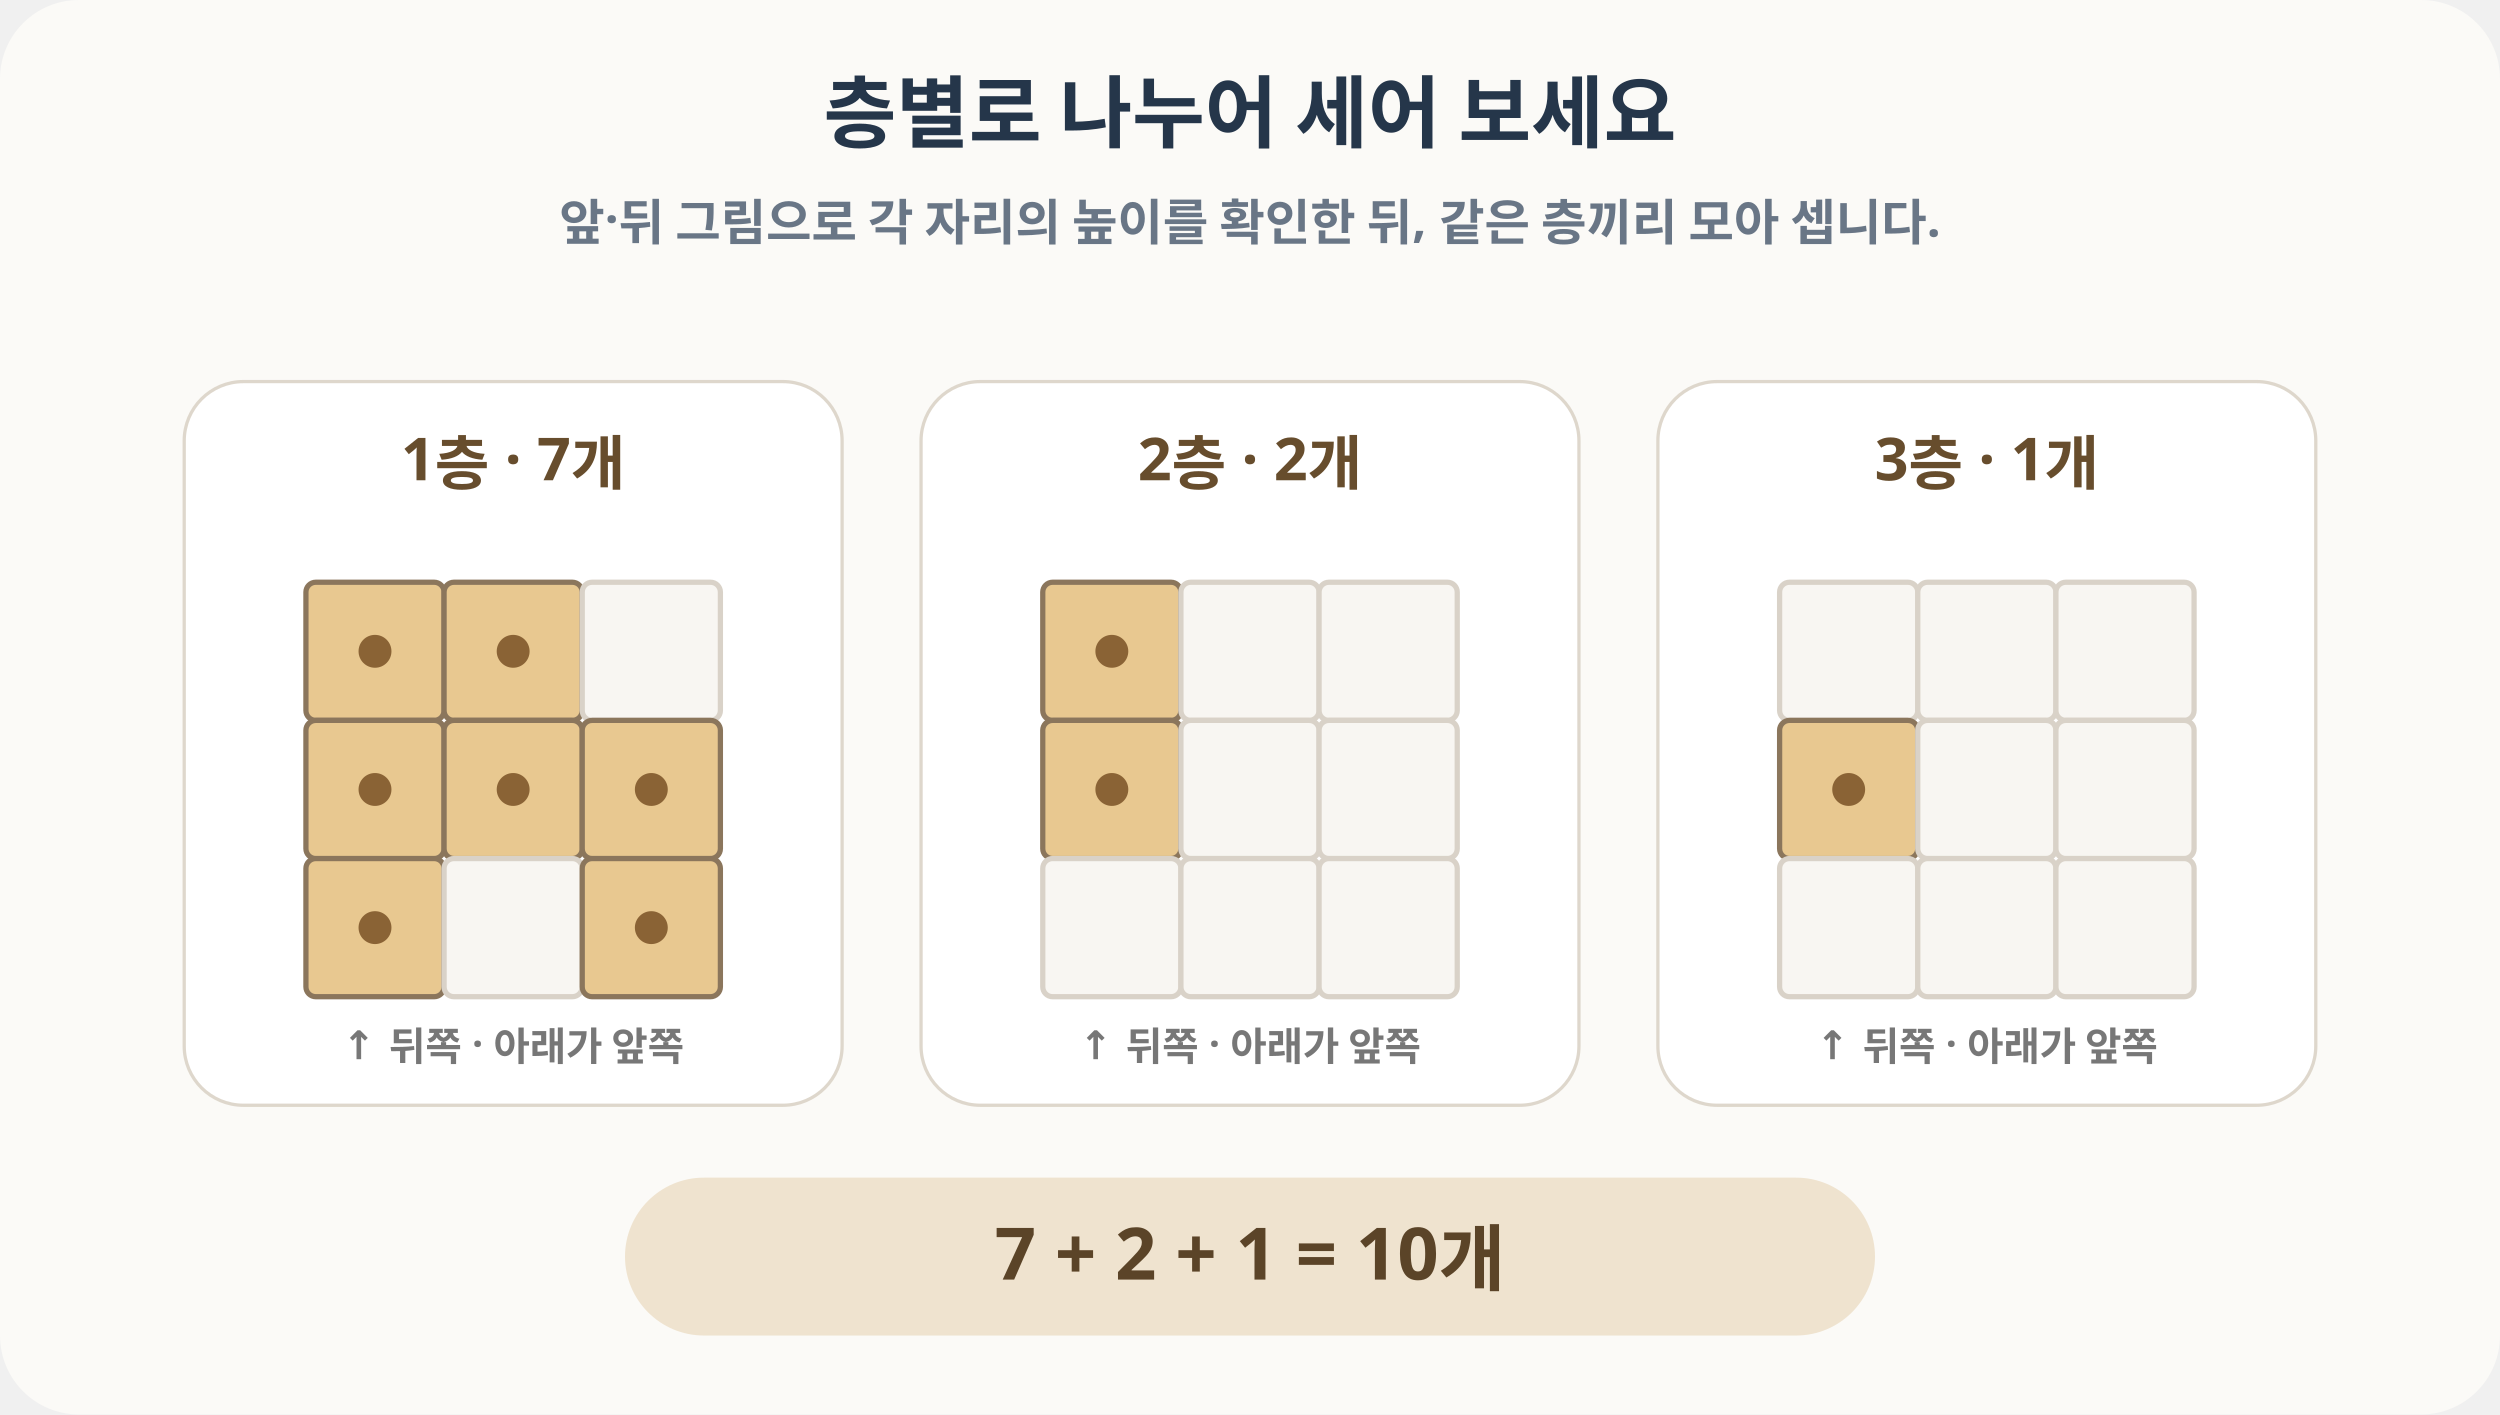
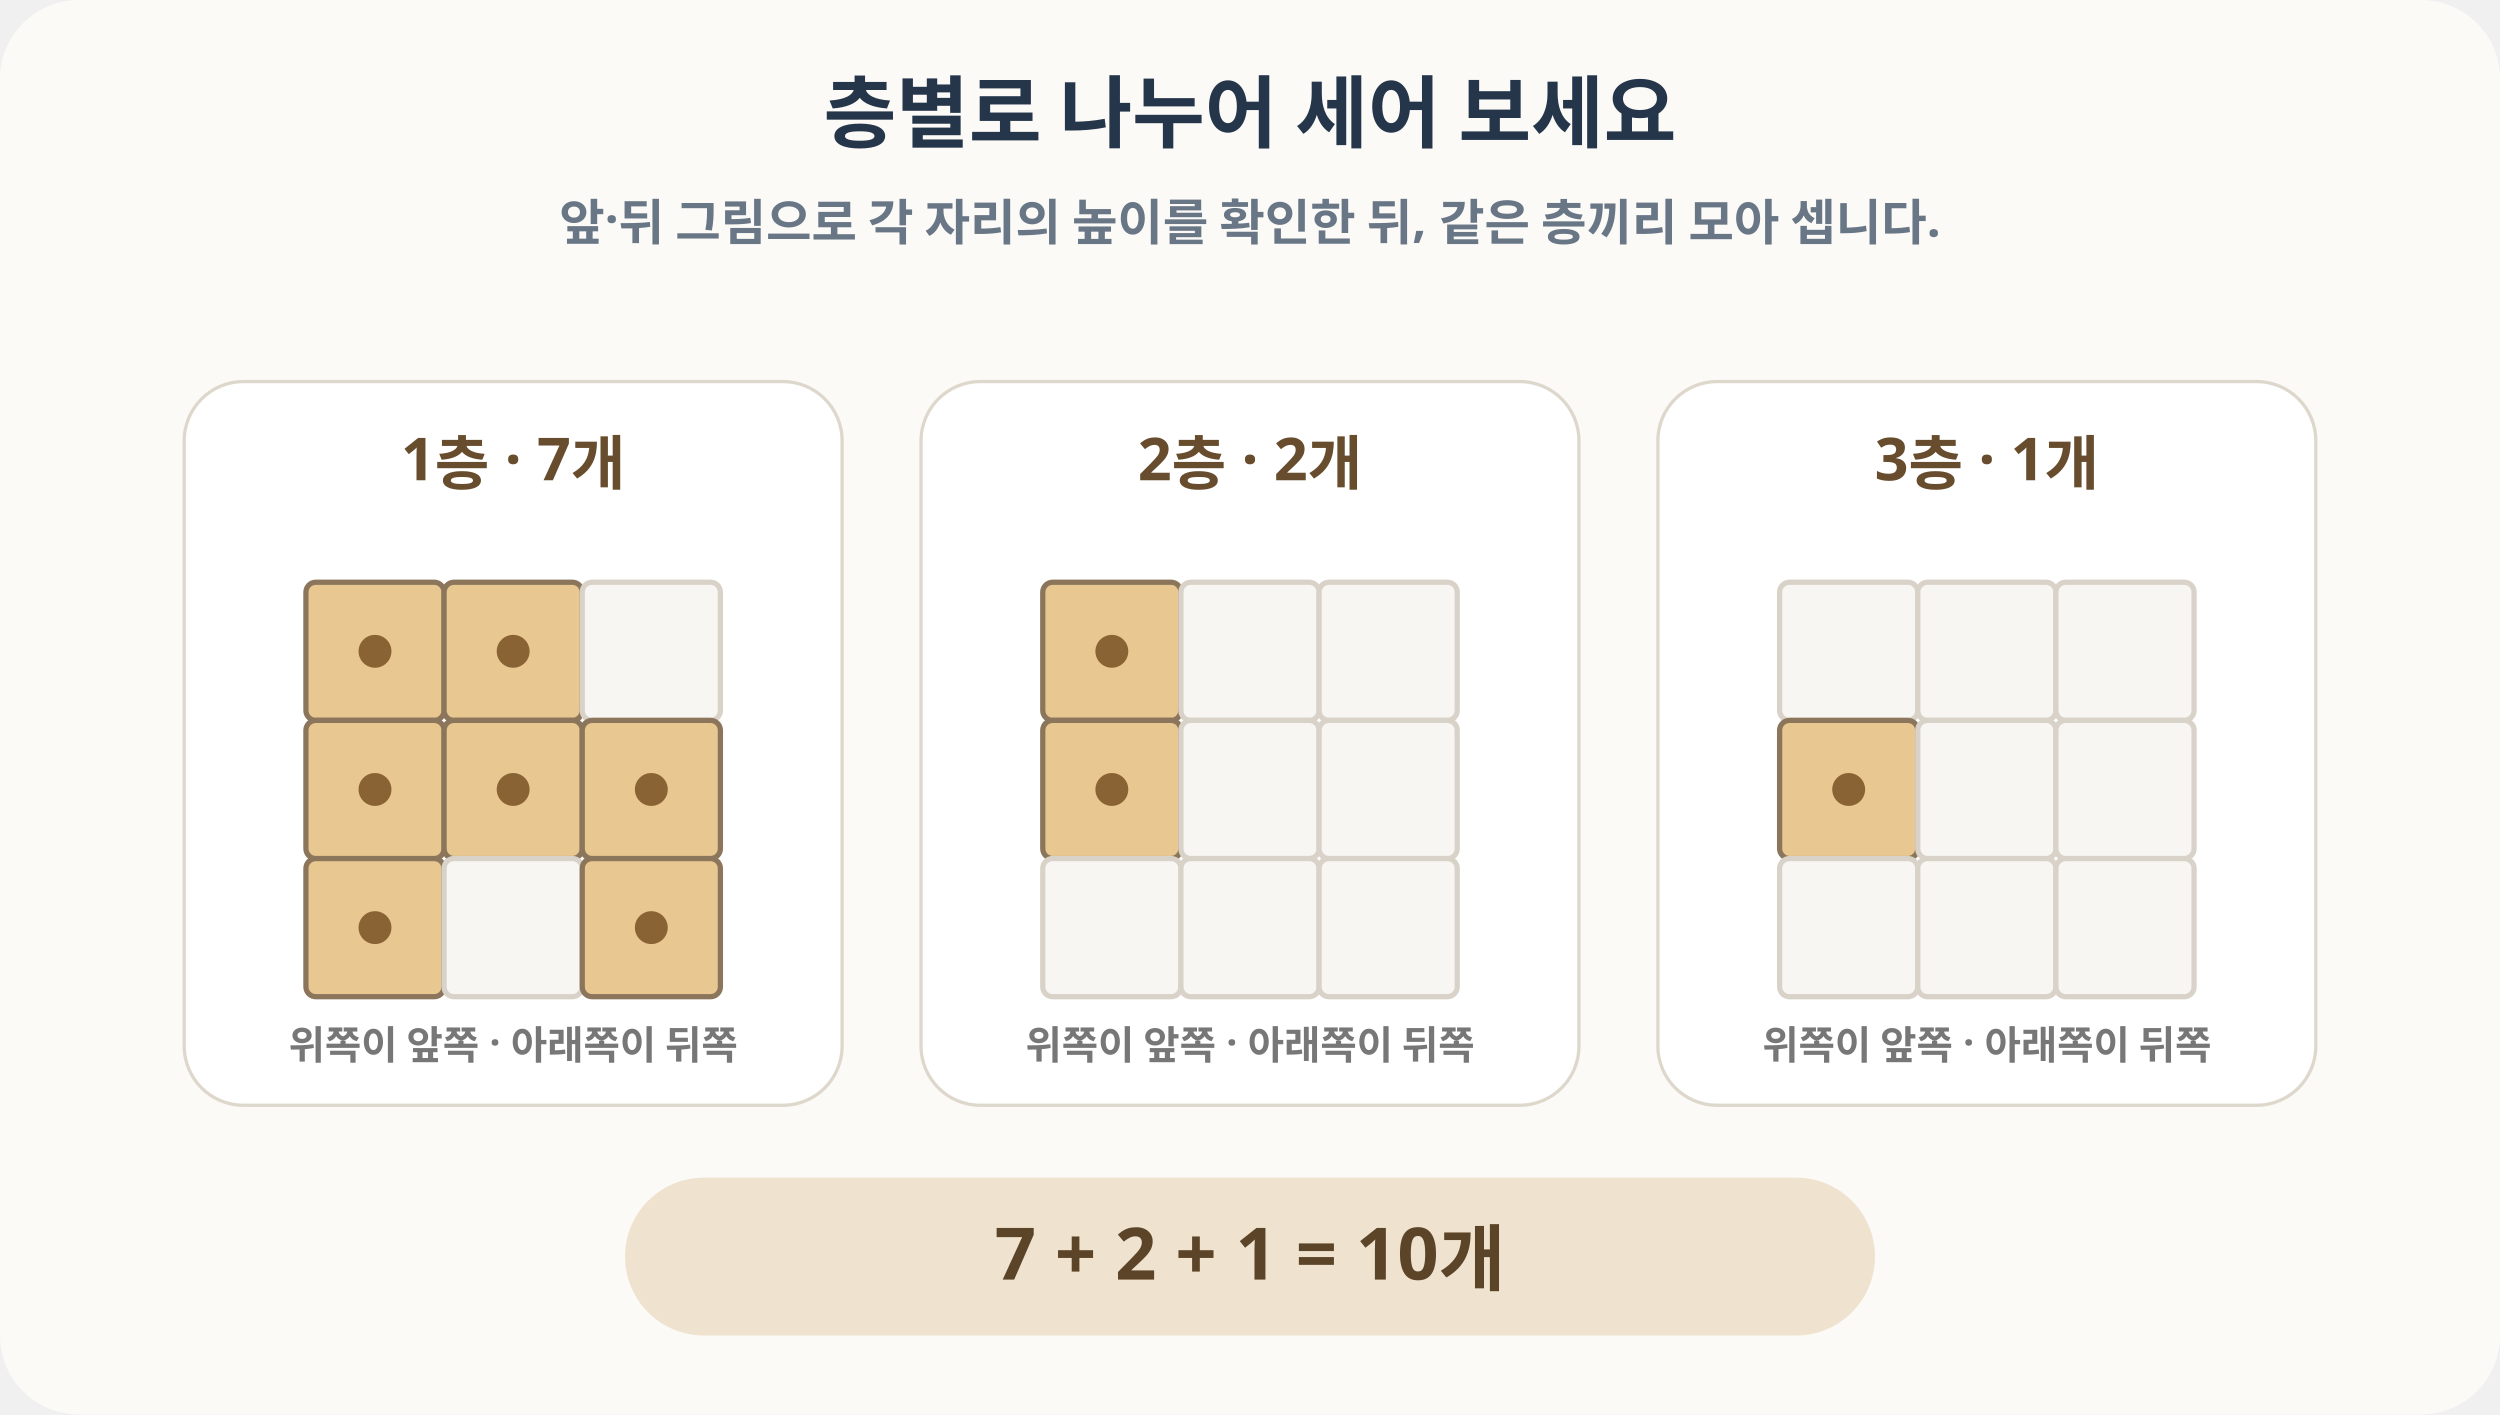
<svg xmlns="http://www.w3.org/2000/svg" viewBox="0 0 760 430" role="img" aria-labelledby="title desc">
  <rect width="760" height="430" rx="24" fill="#fbfaf7" />
  <text x="380" y="43" text-anchor="middle" font-family="'Noto Sans KR','Malgun Gothic',sans-serif" font-size="24" font-weight="900" fill="#25364a">층별로 나누어 세어 보세요</text>
  <text x="380" y="73" text-anchor="middle" font-family="'Noto Sans KR','Malgun Gothic',sans-serif" font-size="15" font-weight="700" fill="#697686">앞·뒤 그림으로 각 자리의 높이를 확인한 뒤, 같은 층끼리 모아 셉니다.</text>
  <g font-family="'Noto Sans KR','Malgun Gothic',sans-serif">
    <rect x="56" y="116" width="200" height="220" rx="18" fill="#fff" stroke="#ded7cc" />
    <text x="156" y="146" text-anchor="middle" font-size="18" font-weight="900" fill="#674d2d">1층 · 7개</text>
    <g stroke-width="1.6">
      <rect x="93" y="177" width="42" height="42" rx="3" fill="#e8c890" stroke="#8b765c" />
      <circle cx="114" cy="198" r="5" fill="#8a6335" />
      <rect x="135" y="177" width="42" height="42" rx="3" fill="#e8c890" stroke="#8b765c" />
      <circle cx="156" cy="198" r="5" fill="#8a6335" />
      <rect x="177" y="177" width="42" height="42" rx="3" fill="#f8f6f2" stroke="#d9d2c8" />
      <rect x="93" y="219" width="42" height="42" rx="3" fill="#e8c890" stroke="#8b765c" />
      <circle cx="114" cy="240" r="5" fill="#8a6335" />
      <rect x="135" y="219" width="42" height="42" rx="3" fill="#e8c890" stroke="#8b765c" />
      <circle cx="156" cy="240" r="5" fill="#8a6335" />
      <rect x="177" y="219" width="42" height="42" rx="3" fill="#e8c890" stroke="#8b765c" />
      <circle cx="198" cy="240" r="5" fill="#8a6335" />
      <rect x="93" y="261" width="42" height="42" rx="3" fill="#e8c890" stroke="#8b765c" />
      <circle cx="114" cy="282" r="5" fill="#8a6335" />
      <rect x="135" y="261" width="42" height="42" rx="3" fill="#f8f6f2" stroke="#d9d2c8" />
      <rect x="177" y="261" width="42" height="42" rx="3" fill="#e8c890" stroke="#8b765c" />
      <circle cx="198" cy="282" r="5" fill="#8a6335" />
    </g>
-     <text x="156" y="322" text-anchor="middle" font-size="12" font-weight="700" fill="#777">↑ 뒤쪽 · 아래가 앞쪽</text>
+     <text x="156" y="322" text-anchor="middle" font-size="12" font-weight="700" fill="#777">위쪽이 앞쪽 · 아래쪽이 뒤쪽</text>
    <rect x="280" y="116" width="200" height="220" rx="18" fill="#fff" stroke="#ded7cc" />
    <text x="380" y="146" text-anchor="middle" font-size="18" font-weight="900" fill="#674d2d">2층 · 2개</text>
    <g stroke-width="1.6">
      <rect x="317" y="177" width="42" height="42" rx="3" fill="#e8c890" stroke="#8b765c" />
      <circle cx="338" cy="198" r="5" fill="#8a6335" />
      <rect x="359" y="177" width="42" height="42" rx="3" fill="#f8f6f2" stroke="#d9d2c8" />
      <rect x="401" y="177" width="42" height="42" rx="3" fill="#f8f6f2" stroke="#d9d2c8" />
      <rect x="317" y="219" width="42" height="42" rx="3" fill="#e8c890" stroke="#8b765c" />
      <circle cx="338" cy="240" r="5" fill="#8a6335" />
      <rect x="359" y="219" width="42" height="42" rx="3" fill="#f8f6f2" stroke="#d9d2c8" />
      <rect x="401" y="219" width="42" height="42" rx="3" fill="#f8f6f2" stroke="#d9d2c8" />
      <rect x="317" y="261" width="42" height="42" rx="3" fill="#f8f6f2" stroke="#d9d2c8" />
      <rect x="359" y="261" width="42" height="42" rx="3" fill="#f8f6f2" stroke="#d9d2c8" />
      <rect x="401" y="261" width="42" height="42" rx="3" fill="#f8f6f2" stroke="#d9d2c8" />
    </g>
-     <text x="380" y="322" text-anchor="middle" font-size="12" font-weight="700" fill="#777">↑ 뒤쪽 · 아래가 앞쪽</text>
+     <text x="380" y="322" text-anchor="middle" font-size="12" font-weight="700" fill="#777">위쪽이 앞쪽 · 아래쪽이 뒤쪽</text>
    <rect x="504" y="116" width="200" height="220" rx="18" fill="#fff" stroke="#ded7cc" />
    <text x="604" y="146" text-anchor="middle" font-size="18" font-weight="900" fill="#674d2d">3층 · 1개</text>
    <g stroke-width="1.6">
      <rect x="541" y="177" width="42" height="42" rx="3" fill="#f8f6f2" stroke="#d9d2c8" />
      <rect x="583" y="177" width="42" height="42" rx="3" fill="#f8f6f2" stroke="#d9d2c8" />
      <rect x="625" y="177" width="42" height="42" rx="3" fill="#f8f6f2" stroke="#d9d2c8" />
      <rect x="541" y="219" width="42" height="42" rx="3" fill="#e8c890" stroke="#8b765c" />
      <circle cx="562" cy="240" r="5" fill="#8a6335" />
      <rect x="583" y="219" width="42" height="42" rx="3" fill="#f8f6f2" stroke="#d9d2c8" />
      <rect x="625" y="219" width="42" height="42" rx="3" fill="#f8f6f2" stroke="#d9d2c8" />
      <rect x="541" y="261" width="42" height="42" rx="3" fill="#f8f6f2" stroke="#d9d2c8" />
      <rect x="583" y="261" width="42" height="42" rx="3" fill="#f8f6f2" stroke="#d9d2c8" />
      <rect x="625" y="261" width="42" height="42" rx="3" fill="#f8f6f2" stroke="#d9d2c8" />
    </g>
-     <text x="604" y="322" text-anchor="middle" font-size="12" font-weight="700" fill="#777">↑ 뒤쪽 · 아래가 앞쪽</text>
+     <text x="604" y="322" text-anchor="middle" font-size="12" font-weight="700" fill="#777">위쪽이 앞쪽 · 아래쪽이 뒤쪽</text>
  </g>
  <rect x="190" y="358" width="380" height="48" rx="24" fill="#efe3cf" />
  <text x="380" y="389" text-anchor="middle" font-family="'Noto Sans KR','Malgun Gothic',sans-serif" font-size="22" font-weight="900" fill="#5b4428">7 + 2 + 1 = 10개</text>
</svg>
